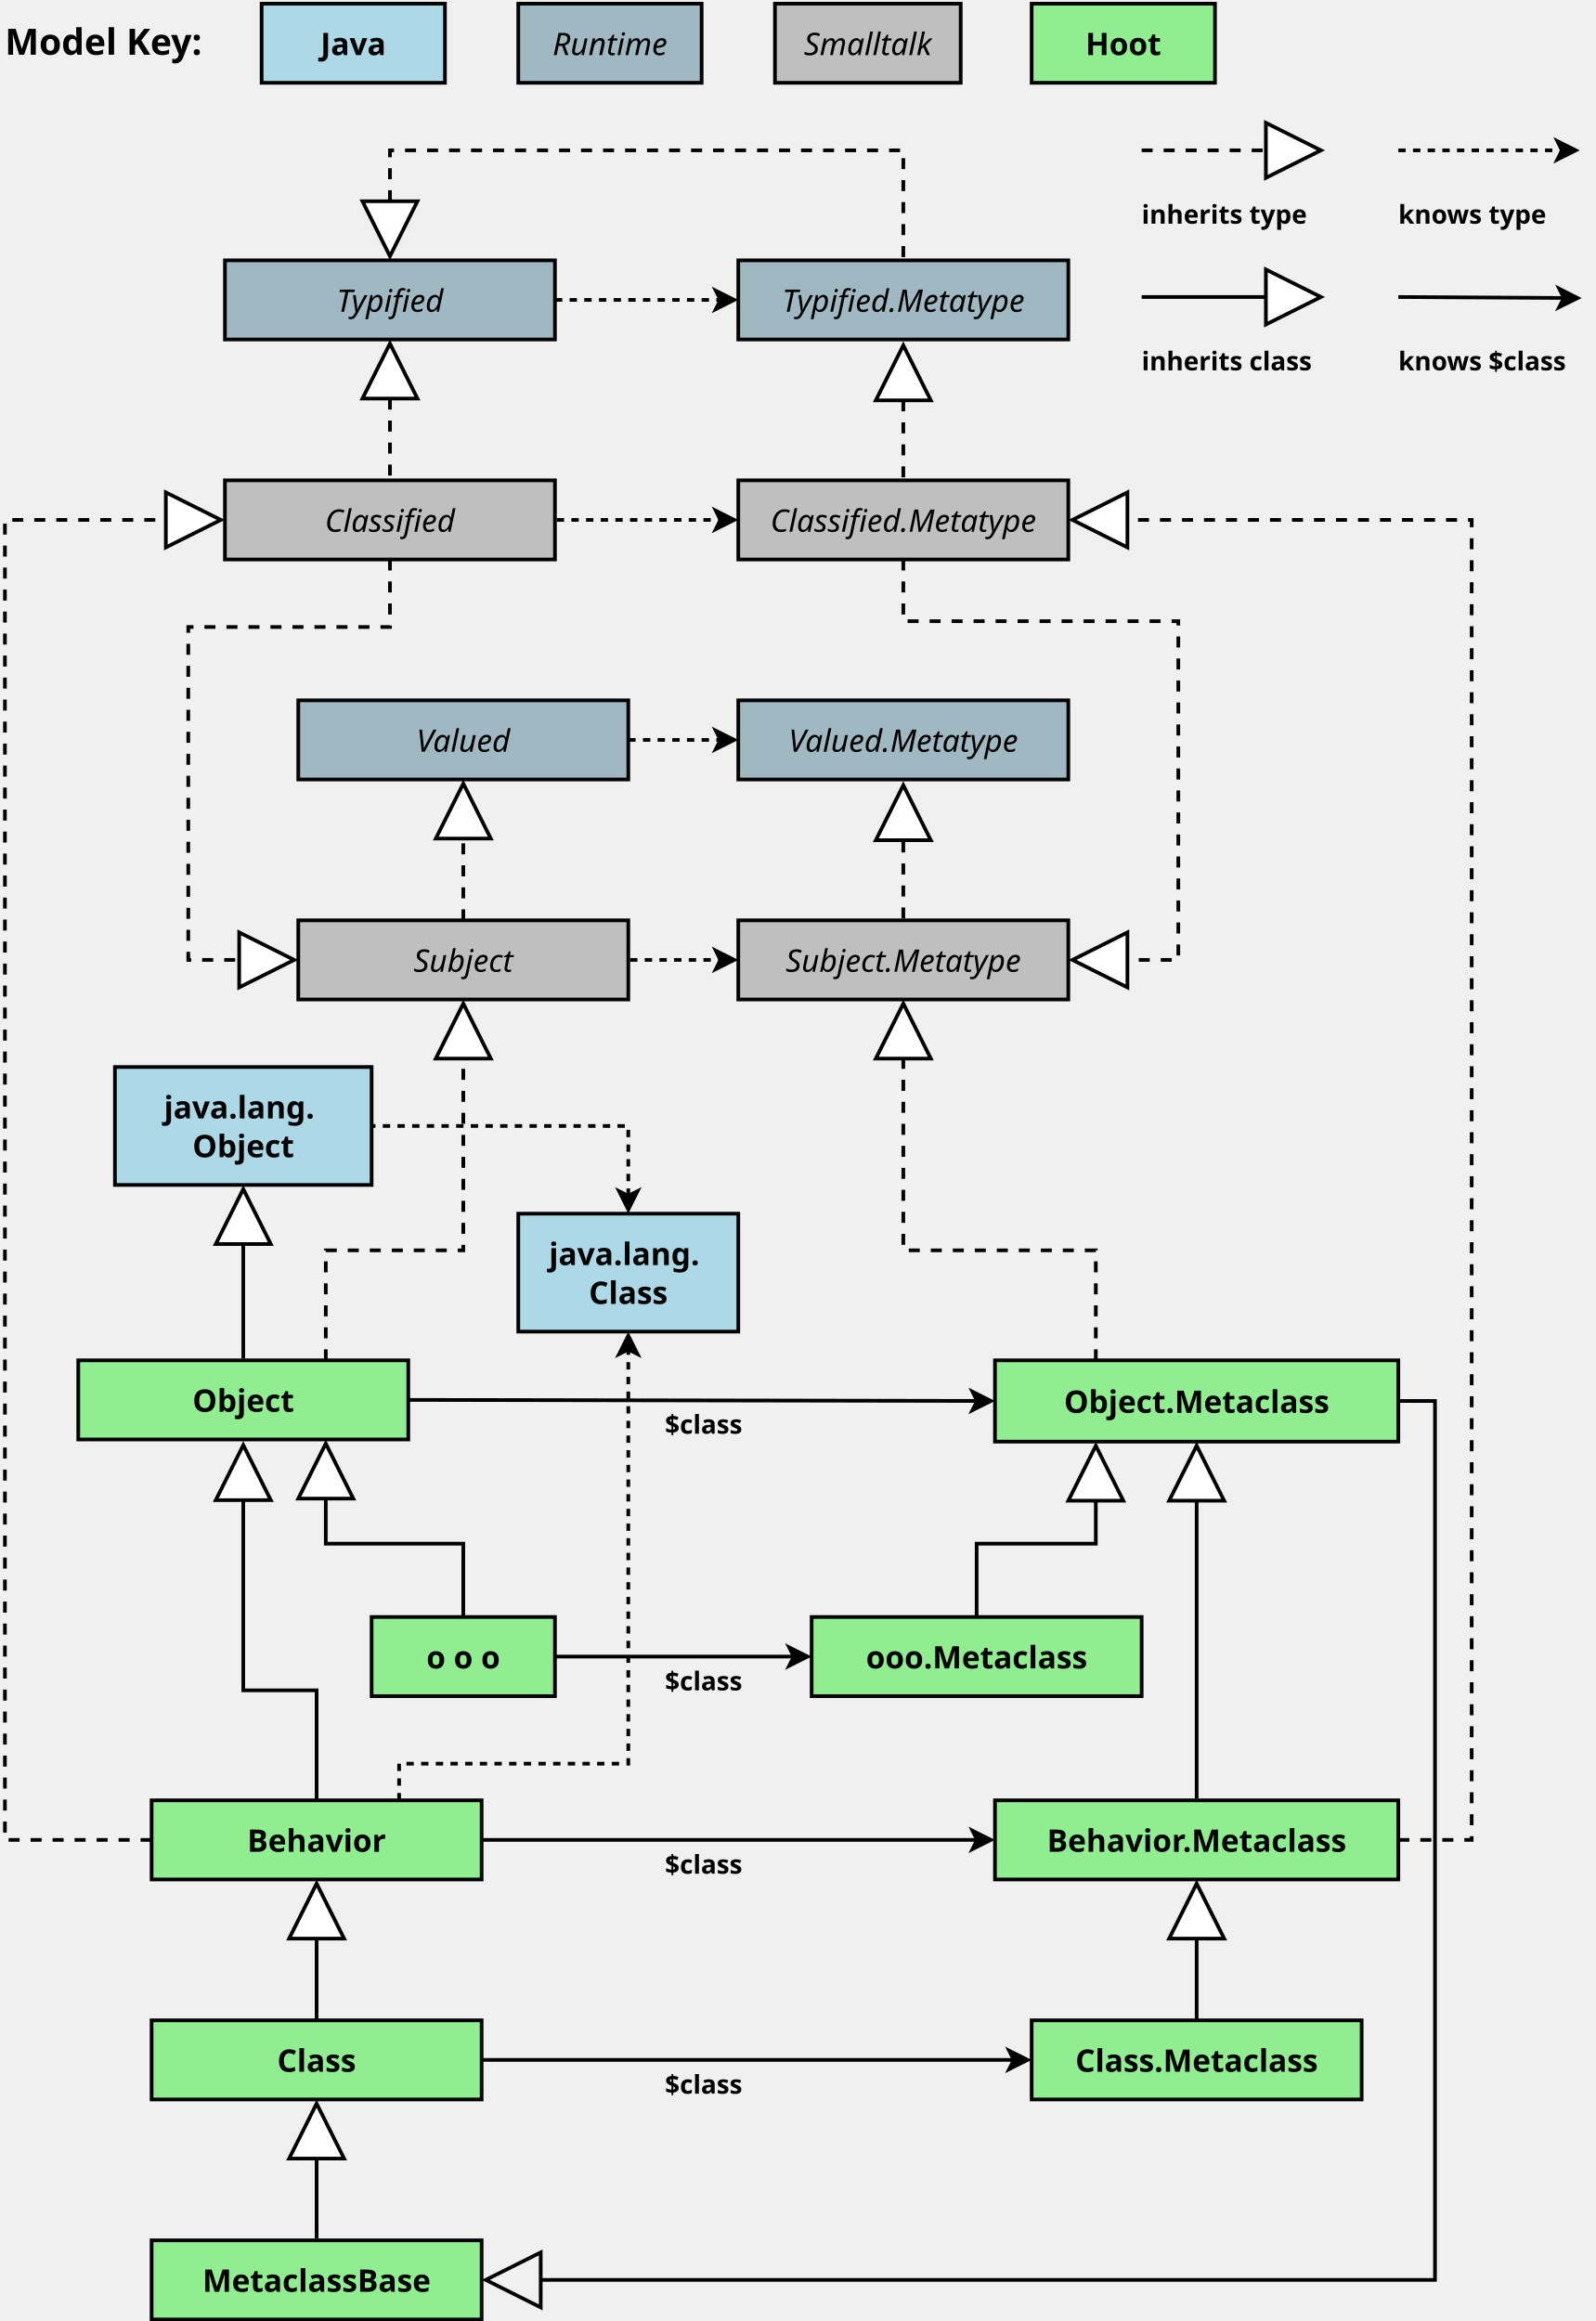
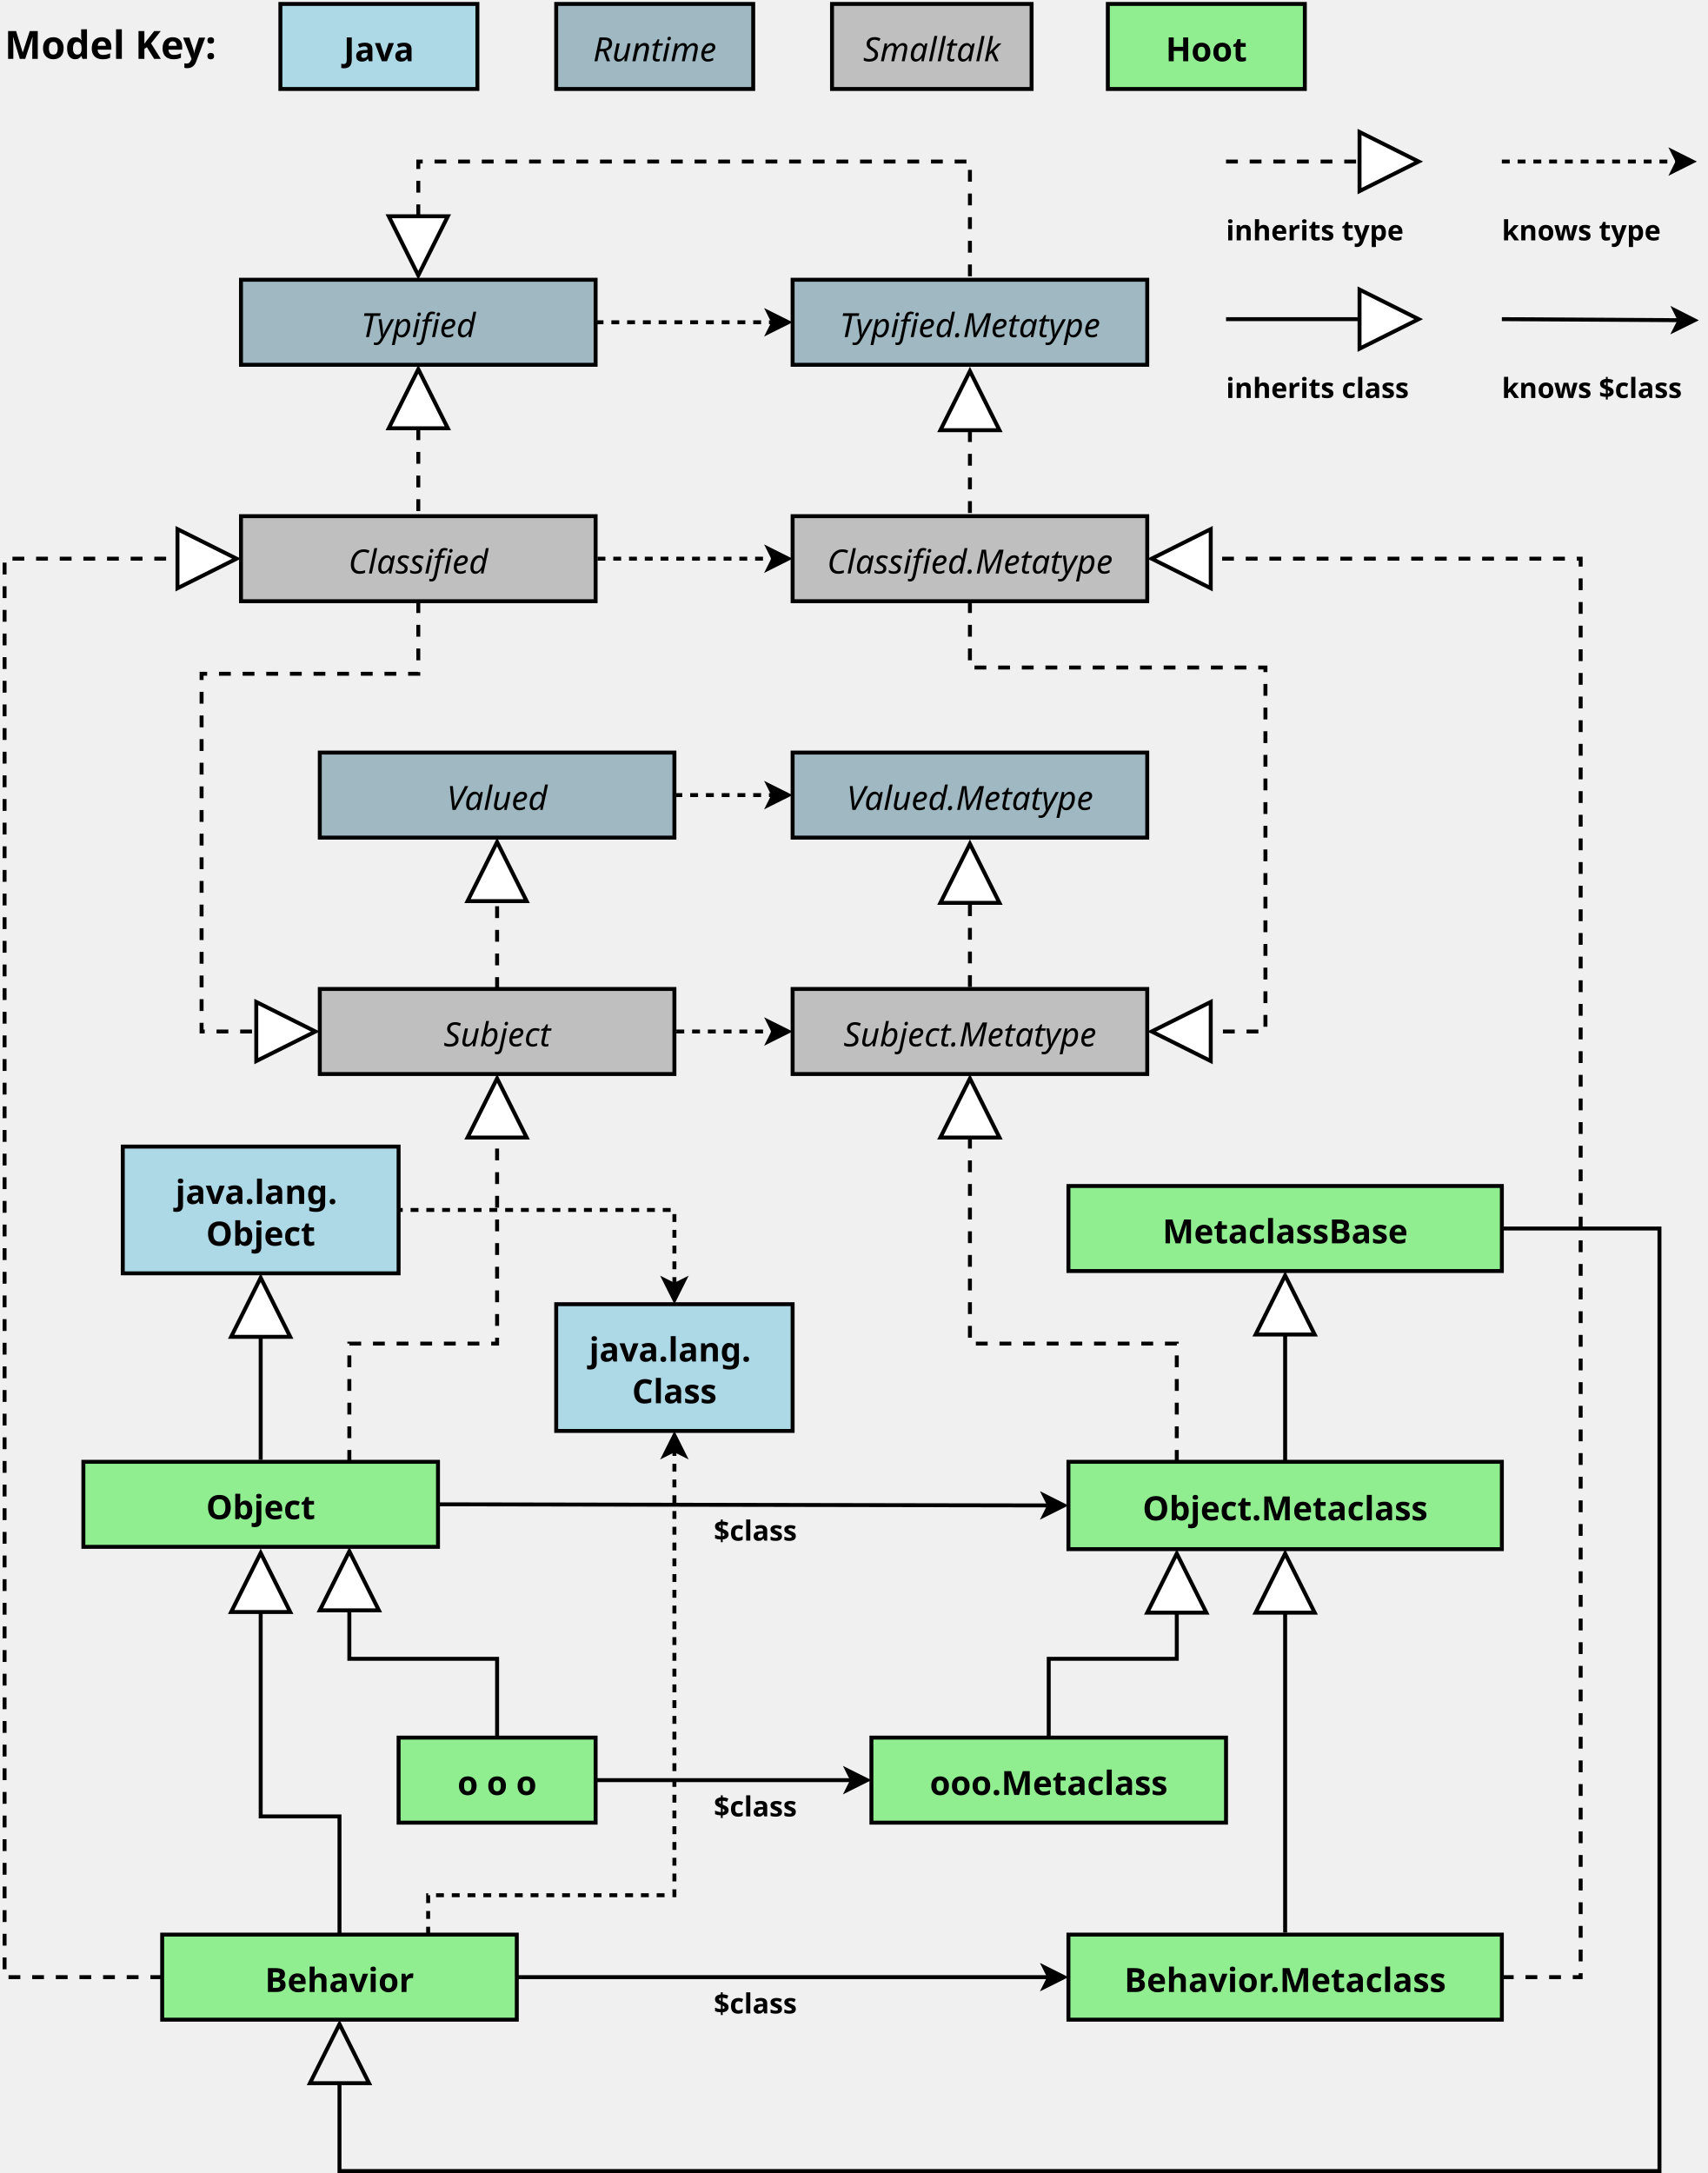
- <svg xmlns="http://www.w3.org/2000/svg" width="44cm" height="64cm" viewBox="179 -502 867 1266">
-   <g>
-     <polyline style="fill: none; fill-opacity:0; stroke-width: 2; stroke-dasharray: 6; stroke: #000000" points="940,501.583 980,501.583 980,-218.417 792.236,-218.417 " />
-     <polygon style="fill: #ffffff" points="792.236,-233.417 762.236,-218.417 792.236,-203.417 " />
-     <polygon style="fill: none; fill-opacity:0; stroke-width: 2; stroke: #000000" points="792.236,-233.417 762.236,-218.417 792.236,-203.417 " />
-   </g>
-   <g>
-     <polyline style="fill: none; fill-opacity:0; stroke-width: 2; stroke-dasharray: 4; stroke: #000000" points="395,480 395,460 520,460 520,234.069 " />
-     <polygon style="fill: #000000" points="520,226.569 525,236.569 520,234.069 515,236.569 " />
-     <polygon style="fill: none; fill-opacity:0; stroke-width: 2; stroke: #000000" points="520,226.569 525,236.569 520,234.069 515,236.569 " />
+ <svg xmlns="http://www.w3.org/2000/svg" width="44cm" height="56cm" viewBox="179 -502 864 1103">
+   <g>
+     <polyline style="fill: none; fill-opacity:0; stroke-width: 2; stroke-dasharray: 6; stroke: #000000" points="940,501.584 980,501.584 980,-218.416 792.236,-218.416 " />
+     <polygon style="fill: #ffffff" points="792.236,-233.416 762.236,-218.416 792.236,-203.416 " />
+     <polygon style="fill: none; fill-opacity:0; stroke-width: 2; stroke: #000000" points="792.236,-233.416 762.236,-218.416 792.236,-203.416 " />
+   </g>
+   <g>
+     <polyline style="fill: none; fill-opacity:0; stroke-width: 2; stroke-dasharray: 4; stroke: #000000" points="395,480 395,460 520,460 520,234.07 " />
+     <polygon style="fill: #000000" points="520,226.57 525,236.57 520,234.07 515,236.57 " />
+     <polygon style="fill: none; fill-opacity:0; stroke-width: 2; stroke: #000000" points="520,226.57 525,236.57 520,234.07 515,236.57 " />
  </g>
  <g>
    <polyline style="fill: none; fill-opacity:0; stroke-width: 2; stroke-dasharray: 4; stroke: #000000" points="520,150.264 520,112.167 380,112.167 " />
    <polygon style="fill: #000000" points="520,157.764 515,147.764 520,150.264 525,147.764 " />
    <polygon style="fill: none; fill-opacity:0; stroke-width: 2; stroke: #000000" points="520,157.764 515,147.764 520,150.264 525,147.764 " />
  </g>
  <g>
    <rect style="fill: #90ee90" x="260" y="480" width="180" height="43.167" />
    <rect style="fill: none; fill-opacity:0; stroke-width: 2; stroke: #000000" x="260" y="480" width="180" height="43.167" />
-     <text font-size="16.933" style="fill: #000000;text-anchor:middle;font-family:sans-serif;font-style:normal;font-weight:700" x="350" y="508.05">
-       <tspan x="350" y="508.05">Behavior</tspan>
+     <text font-size="16.933" style="fill: #000000;text-anchor:middle;font-family:sans-serif;font-style:normal;font-weight:700" x="350" y="509.1">
+       <tspan x="350" y="509.1">Behavior</tspan>
    </text>
  </g>
  <g>
    <rect style="fill: #bfbfbf" x="340" y="0" width="180" height="43.167" />
    <rect style="fill: none; fill-opacity:0; stroke-width: 2; stroke: #000000" x="340" y="0" width="180" height="43.167" />
-     <text font-size="16.933" style="fill: #000000;text-anchor:middle;font-family:sans-serif;font-style:italic;font-weight:normal" x="430" y="28.05">
-       <tspan x="430" y="28.05">Subject</tspan>
-     </text>
-   </g>
-   <g>
-     <rect style="fill: #90ee90" x="260" y="600" width="180" height="43.167" />
-     <rect style="fill: none; fill-opacity:0; stroke-width: 2; stroke: #000000" x="260" y="600" width="180" height="43.167" />
-     <text font-size="16.933" style="fill: #000000;text-anchor:middle;font-family:sans-serif;font-style:normal;font-weight:700" x="350" y="628.05">
-       <tspan x="350" y="628.05">Class</tspan>
+     <text font-size="16.933" style="fill: #000000;text-anchor:middle;font-family:sans-serif;font-style:italic;font-weight:normal" x="430" y="29.1">
+       <tspan x="430" y="29.1">Subject</tspan>
    </text>
  </g>
  <g>
    <rect style="fill: #90ee90" x="220" y="240" width="180" height="43.167" />
    <rect style="fill: none; fill-opacity:0; stroke-width: 2; stroke: #000000" x="220" y="240" width="180" height="43.167" />
-     <text font-size="16.933" style="fill: #000000;text-anchor:middle;font-family:sans-serif;font-style:normal;font-weight:700" x="310" y="268.05">
-       <tspan x="310" y="268.05">Object</tspan>
+     <text font-size="16.933" style="fill: #000000;text-anchor:middle;font-family:sans-serif;font-style:normal;font-weight:700" x="310" y="269.1">
+       <tspan x="310" y="269.1">Object</tspan>
    </text>
  </g>
  <g>
    <rect style="fill: #90ee90" x="720" y="240" width="220" height="44.333" />
    <rect style="fill: none; fill-opacity:0; stroke-width: 2; stroke: #000000" x="720" y="240" width="220" height="44.333" />
-     <text font-size="16.933" style="fill: #000000;text-anchor:middle;font-family:sans-serif;font-style:normal;font-weight:700" x="830" y="268.633">
-       <tspan x="830" y="268.633">Object.Metaclass</tspan>
+     <text font-size="16.933" style="fill: #000000;text-anchor:middle;font-family:sans-serif;font-style:normal;font-weight:700" x="830" y="269.683">
+       <tspan x="830" y="269.683">Object.Metaclass</tspan>
    </text>
  </g>
  <g>
    <rect style="fill: #add8e6" x="240" y="80" width="140" height="64.333" />
    <rect style="fill: none; fill-opacity:0; stroke-width: 2; stroke: #000000" x="240" y="80" width="140" height="64.333" />
-     <text font-size="16.933" style="fill: #000000;text-anchor:middle;font-family:sans-serif;font-style:normal;font-weight:700" x="310" y="108.05">
-       <tspan x="310" y="108.05">java.lang.</tspan>
-       <tspan x="310" y="129.217">Object</tspan>
+     <text font-size="16.933" style="fill: #000000;text-anchor:middle;font-family:sans-serif;font-style:normal;font-weight:700" x="310" y="109.1">
+       <tspan x="310" y="109.1">java.lang.</tspan>
+       <tspan x="310" y="130.267">Object</tspan>
    </text>
  </g>
  <g>
    <rect style="fill: #90ee90" x="380" y="380" width="100" height="43.167" />
    <rect style="fill: none; fill-opacity:0; stroke-width: 2; stroke: #000000" x="380" y="380" width="100" height="43.167" />
-     <text font-size="16.933" style="fill: #000000;text-anchor:middle;font-family:sans-serif;font-style:normal;font-weight:700" x="430" y="408.05">
-       <tspan x="430" y="408.05">o o o</tspan>
+     <text font-size="16.933" style="fill: #000000;text-anchor:middle;font-family:sans-serif;font-style:normal;font-weight:700" x="430" y="409.1">
+       <tspan x="430" y="409.1">o o o</tspan>
    </text>
  </g>
  <g>
    <polyline style="fill: none; fill-opacity:0; stroke-width: 2; stroke: #000000" points="310,238.993 310,200 310,200 310,176.569 " />
    <polygon style="fill: #ffffff" points="325,176.569 310,146.569 295,176.569 " />
    <polygon style="fill: none; fill-opacity:0; stroke-width: 2; stroke: #000000" points="325,176.569 310,146.569 295,176.569 " />
  </g>
  <g>
    <polyline style="fill: none; fill-opacity:0; stroke-width: 2; stroke: #000000" points="350,480 350,420 310,420 310,316.251 " />
    <polygon style="fill: #ffffff" points="325,316.251 310,286.251 295,316.251 " />
    <polygon style="fill: none; fill-opacity:0; stroke-width: 2; stroke: #000000" points="325,316.251 310,286.251 295,316.251 " />
  </g>
  <g>
    <rect style="fill: #90ee90" x="720" y="480" width="220" height="43.167" />
    <rect style="fill: none; fill-opacity:0; stroke-width: 2; stroke: #000000" x="720" y="480" width="220" height="43.167" />
-     <text font-size="16.933" style="fill: #000000;text-anchor:middle;font-family:sans-serif;font-style:normal;font-weight:700" x="830" y="508.05">
-       <tspan x="830" y="508.05">Behavior.Metaclass</tspan>
-     </text>
-   </g>
-   <g>
-     <polyline style="fill: none; fill-opacity:0; stroke-width: 2; stroke: #000000" points="830,479.003 830,360 830,360 830,316.569 " />
-     <polygon style="fill: #ffffff" points="845,316.569 830,286.569 815,316.569 " />
-     <polygon style="fill: none; fill-opacity:0; stroke-width: 2; stroke: #000000" points="845,316.569 830,286.569 815,316.569 " />
-   </g>
-   <g>
-     <polyline style="fill: none; fill-opacity:0; stroke-width: 2; stroke: #000000" points="350,600 350,560 350,560 350,555.402 " />
-     <polygon style="fill: #ffffff" points="365,555.402 350,525.402 335,555.402 " />
-     <polygon style="fill: none; fill-opacity:0; stroke-width: 2; stroke: #000000" points="365,555.402 350,525.402 335,555.402 " />
-   </g>
-   <g>
-     <rect style="fill: #90ee90" x="740" y="600" width="180" height="43.167" />
-     <rect style="fill: none; fill-opacity:0; stroke-width: 2; stroke: #000000" x="740" y="600" width="180" height="43.167" />
-     <text font-size="16.933" style="fill: #000000;text-anchor:middle;font-family:sans-serif;font-style:normal;font-weight:700" x="830" y="628.05">
-       <tspan x="830" y="628.05">Class.Metaclass</tspan>
-     </text>
-   </g>
-   <g>
-     <line style="fill: none; fill-opacity:0; stroke-width: 2; stroke: #000000" x1="440" y1="621.583" x2="730.264" y2="621.583" />
-     <polygon style="fill: #000000" points="737.764,621.583 727.764,626.583 730.264,621.583 727.764,616.583 " />
-     <polygon style="fill: none; fill-opacity:0; stroke-width: 2; stroke: #000000" points="737.764,621.583 727.764,626.583 730.264,621.583 727.764,616.583 " />
+     <text font-size="16.933" style="fill: #000000;text-anchor:middle;font-family:sans-serif;font-style:normal;font-weight:700" x="830" y="509.1">
+       <tspan x="830" y="509.1">Behavior.Metaclass</tspan>
+     </text>
+   </g>
+   <g>
+     <polyline style="fill: none; fill-opacity:0; stroke-width: 2; stroke: #000000" points="830,479.003 830,360 830,360 830,316.57 " />
+     <polygon style="fill: #ffffff" points="845,316.57 830,286.57 815,316.57 " />
+     <polygon style="fill: none; fill-opacity:0; stroke-width: 2; stroke: #000000" points="845,316.57 830,286.57 815,316.57 " />
  </g>
  <g>
    <rect style="fill: #bfbfbf" x="300" y="-240" width="180" height="43.167" />
    <rect style="fill: none; fill-opacity:0; stroke-width: 2; stroke: #000000" x="300" y="-240" width="180" height="43.167" />
-     <text font-size="16.933" style="fill: #000000;text-anchor:middle;font-family:sans-serif;font-style:italic;font-weight:normal" x="390" y="-211.95">
-       <tspan x="390" y="-211.95">Classified</tspan>
-     </text>
-   </g>
-   <g>
-     <polyline style="fill: none; fill-opacity:0; stroke-width: 2; stroke: #000000" points="830,600 830,580 830,580 830,555.403 " />
-     <polygon style="fill: #ffffff" points="845,555.403 830,525.403 815,555.403 " />
-     <polygon style="fill: none; fill-opacity:0; stroke-width: 2; stroke: #000000" points="845,555.403 830,525.403 815,555.403 " />
-   </g>
-   <g>
-     <line style="fill: none; fill-opacity:0; stroke-width: 2; stroke: #000000" x1="440" y1="501.584" x2="710.264" y2="501.583" />
-     <polygon style="fill: #000000" points="717.764,501.583 707.764,506.583 710.264,501.583 707.764,496.583 " />
-     <polygon style="fill: none; fill-opacity:0; stroke-width: 2; stroke: #000000" points="717.764,501.583 707.764,506.583 710.264,501.583 707.764,496.583 " />
-   </g>
-   <g>
-     <line style="fill: none; fill-opacity:0; stroke-width: 2; stroke: #000000" x1="400" y1="261.584" x2="710.264" y2="262.149" />
-     <polygon style="fill: #000000" points="717.764,262.163 707.755,267.144 710.264,262.149 707.773,257.144 " />
-     <polygon style="fill: none; fill-opacity:0; stroke-width: 2; stroke: #000000" points="717.764,262.163 707.755,267.144 710.264,262.149 707.773,257.144 " />
+     <text font-size="16.933" style="fill: #000000;text-anchor:middle;font-family:sans-serif;font-style:italic;font-weight:normal" x="390" y="-210.9">
+       <tspan x="390" y="-210.9">Classified</tspan>
+     </text>
+   </g>
+   <g>
+     <line style="fill: none; fill-opacity:0; stroke-width: 2; stroke: #000000" x1="440" y1="501.584" x2="710.264" y2="501.584" />
+     <polygon style="fill: #000000" points="717.764,501.584 707.764,506.584 710.264,501.584 707.764,496.584 " />
+     <polygon style="fill: none; fill-opacity:0; stroke-width: 2; stroke: #000000" points="717.764,501.584 707.764,506.584 710.264,501.584 707.764,496.584 " />
+   </g>
+   <g>
+     <line style="fill: none; fill-opacity:0; stroke-width: 2; stroke: #000000" x1="400" y1="261.584" x2="710.264" y2="262.148" />
+     <polygon style="fill: #000000" points="717.764,262.162 707.755,267.144 710.264,262.148 707.773,257.144 " />
+     <polygon style="fill: none; fill-opacity:0; stroke-width: 2; stroke: #000000" points="717.764,262.162 707.755,267.144 710.264,262.148 707.773,257.144 " />
  </g>
  <g>
    <polyline style="fill: none; fill-opacity:0; stroke-width: 2; stroke: #000000" points="430,380 430,340 355,340 355,315.402 " />
    <polygon style="fill: #ffffff" points="370,315.402 355,285.402 340,315.402 " />
    <polygon style="fill: none; fill-opacity:0; stroke-width: 2; stroke: #000000" points="370,315.402 355,285.402 340,315.402 " />
  </g>
  <g>
    <rect style="fill: #90ee90" x="620" y="380" width="180" height="43.167" />
    <rect style="fill: none; fill-opacity:0; stroke-width: 2; stroke: #000000" x="620" y="380" width="180" height="43.167" />
-     <text font-size="16.933" style="fill: #000000;text-anchor:middle;font-family:sans-serif;font-style:normal;font-weight:700" x="710" y="408.05">
-       <tspan x="710" y="408.05">ooo.Metaclass</tspan>
-     </text>
-   </g>
-   <g>
-     <line style="fill: none; fill-opacity:0; stroke-width: 2; stroke: #000000" x1="480" y1="401.584" x2="610.264" y2="401.583" />
-     <polygon style="fill: #000000" points="617.764,401.583 607.764,406.583 610.264,401.583 607.764,396.583 " />
-     <polygon style="fill: none; fill-opacity:0; stroke-width: 2; stroke: #000000" points="617.764,401.583 607.764,406.583 610.264,401.583 607.764,396.583 " />
-   </g>
-   <g>
-     <polyline style="fill: none; fill-opacity:0; stroke-width: 2; stroke: #000000" points="710,380 710,340 775,340 775,316.569 " />
-     <polygon style="fill: #ffffff" points="790,316.569 775,286.569 760,316.569 " />
-     <polygon style="fill: none; fill-opacity:0; stroke-width: 2; stroke: #000000" points="790,316.569 775,286.569 760,316.569 " />
+     <text font-size="16.933" style="fill: #000000;text-anchor:middle;font-family:sans-serif;font-style:normal;font-weight:700" x="710" y="409.1">
+       <tspan x="710" y="409.1">ooo.Metaclass</tspan>
+     </text>
+   </g>
+   <g>
+     <line style="fill: none; fill-opacity:0; stroke-width: 2; stroke: #000000" x1="480" y1="401.584" x2="610.264" y2="401.584" />
+     <polygon style="fill: #000000" points="617.764,401.584 607.764,406.584 610.264,401.584 607.764,396.584 " />
+     <polygon style="fill: none; fill-opacity:0; stroke-width: 2; stroke: #000000" points="617.764,401.584 607.764,406.584 610.264,401.584 607.764,396.584 " />
+   </g>
+   <g>
+     <polyline style="fill: none; fill-opacity:0; stroke-width: 2; stroke: #000000" points="710,380 710,340 775,340 775,316.57 " />
+     <polygon style="fill: #ffffff" points="790,316.57 775,286.57 760,316.57 " />
+     <polygon style="fill: none; fill-opacity:0; stroke-width: 2; stroke: #000000" points="790,316.57 775,286.57 760,316.57 " />
  </g>
  <g>
    <rect style="fill: #9fb8c1" x="340" y="-120" width="180" height="43.167" />
    <rect style="fill: none; fill-opacity:0; stroke-width: 2; stroke: #000000" x="340" y="-120" width="180" height="43.167" />
-     <text font-size="16.933" style="fill: #000000;text-anchor:middle;font-family:sans-serif;font-style:italic;font-weight:normal" x="430" y="-91.95">
-       <tspan x="430" y="-91.95">Valued</tspan>
+     <text font-size="16.933" style="fill: #000000;text-anchor:middle;font-family:sans-serif;font-style:italic;font-weight:normal" x="430" y="-90.9">
+       <tspan x="430" y="-90.9">Valued</tspan>
    </text>
  </g>
  <g>
    <rect style="fill: #9fb8c1" x="300" y="-360" width="180" height="43.167" />
    <rect style="fill: none; fill-opacity:0; stroke-width: 2; stroke: #000000" x="300" y="-360" width="180" height="43.167" />
-     <text font-size="16.933" style="fill: #000000;text-anchor:middle;font-family:sans-serif;font-style:italic;font-weight:normal" x="390" y="-331.95">
-       <tspan x="390" y="-331.95">Typified</tspan>
+     <text font-size="16.933" style="fill: #000000;text-anchor:middle;font-family:sans-serif;font-style:italic;font-weight:normal" x="390" y="-330.9">
+       <tspan x="390" y="-330.9">Typified</tspan>
    </text>
  </g>
  <g>
    <rect style="fill: #9fb8c1" x="460" y="-500" width="100" height="43.167" />
    <rect style="fill: none; fill-opacity:0; stroke-width: 2; stroke: #000000" x="460" y="-500" width="100" height="43.167" />
-     <text font-size="16.933" style="fill: #000000;text-anchor:middle;font-family:sans-serif;font-style:italic;font-weight:normal" x="510" y="-471.95">
-       <tspan x="510" y="-471.95">Runtime</tspan>
+     <text font-size="16.933" style="fill: #000000;text-anchor:middle;font-family:sans-serif;font-style:italic;font-weight:normal" x="510" y="-470.9">
+       <tspan x="510" y="-470.9">Runtime</tspan>
    </text>
  </g>
  <g>
    <rect style="fill: #bfbfbf" x="600" y="-500" width="101.3" height="43.167" />
    <rect style="fill: none; fill-opacity:0; stroke-width: 2; stroke: #000000" x="600" y="-500" width="101.3" height="43.167" />
-     <text font-size="16.933" style="fill: #000000;text-anchor:middle;font-family:sans-serif;font-style:italic;font-weight:normal" x="650.65" y="-471.95">
-       <tspan x="650.65" y="-471.95">Smalltalk</tspan>
+     <text font-size="16.933" style="fill: #000000;text-anchor:middle;font-family:sans-serif;font-style:italic;font-weight:normal" x="650.65" y="-470.9">
+       <tspan x="650.65" y="-470.9">Smalltalk</tspan>
    </text>
  </g>
  <g>
    <rect style="fill: #add8e6" x="320" y="-500" width="100" height="43.167" />
    <rect style="fill: none; fill-opacity:0; stroke-width: 2; stroke: #000000" x="320" y="-500" width="100" height="43.167" />
-     <text font-size="16.933" style="fill: #000000;text-anchor:middle;font-family:sans-serif;font-style:normal;font-weight:700" x="370" y="-471.95">
-       <tspan x="370" y="-471.95">Java</tspan>
+     <text font-size="16.933" style="fill: #000000;text-anchor:middle;font-family:sans-serif;font-style:normal;font-weight:700" x="370" y="-470.9">
+       <tspan x="370" y="-470.9">Java</tspan>
    </text>
  </g>
  <g>
    <rect style="fill: #90ee90" x="740" y="-500" width="100" height="43.167" />
    <rect style="fill: none; fill-opacity:0; stroke-width: 2; stroke: #000000" x="740" y="-500" width="100" height="43.167" />
-     <text font-size="16.933" style="fill: #000000;text-anchor:middle;font-family:sans-serif;font-style:normal;font-weight:700" x="790" y="-471.95">
-       <tspan x="790" y="-471.95">Hoot</tspan>
+     <text font-size="16.933" style="fill: #000000;text-anchor:middle;font-family:sans-serif;font-style:normal;font-weight:700" x="790" y="-470.9">
+       <tspan x="790" y="-470.9">Hoot</tspan>
    </text>
  </g>
  <g>
    <rect style="fill: #9fb8c1" x="580" y="-360" width="180" height="43.167" />
    <rect style="fill: none; fill-opacity:0; stroke-width: 2; stroke: #000000" x="580" y="-360" width="180" height="43.167" />
-     <text font-size="16.933" style="fill: #000000;text-anchor:middle;font-family:sans-serif;font-style:italic;font-weight:normal" x="670" y="-331.95">
-       <tspan x="670" y="-331.95">Typified.Metatype</tspan>
+     <text font-size="16.933" style="fill: #000000;text-anchor:middle;font-family:sans-serif;font-style:italic;font-weight:normal" x="670" y="-330.9">
+       <tspan x="670" y="-330.9">Typified.Metatype</tspan>
    </text>
  </g>
  <g>
    <rect style="fill: #9fb8c1" x="580" y="-120" width="180" height="43.167" />
    <rect style="fill: none; fill-opacity:0; stroke-width: 2; stroke: #000000" x="580" y="-120" width="180" height="43.167" />
-     <text font-size="16.933" style="fill: #000000;text-anchor:middle;font-family:sans-serif;font-style:italic;font-weight:normal" x="670" y="-91.95">
-       <tspan x="670" y="-91.95">Valued.Metatype</tspan>
+     <text font-size="16.933" style="fill: #000000;text-anchor:middle;font-family:sans-serif;font-style:italic;font-weight:normal" x="670" y="-90.9">
+       <tspan x="670" y="-90.9">Valued.Metatype</tspan>
    </text>
  </g>
  <g>
    <rect style="fill: #bfbfbf" x="580" y="-240" width="180" height="43.167" />
    <rect style="fill: none; fill-opacity:0; stroke-width: 2; stroke: #000000" x="580" y="-240" width="180" height="43.167" />
-     <text font-size="16.933" style="fill: #000000;text-anchor:middle;font-family:sans-serif;font-style:italic;font-weight:normal" x="670" y="-211.95">
-       <tspan x="670" y="-211.95">Classified.Metatype</tspan>
+     <text font-size="16.933" style="fill: #000000;text-anchor:middle;font-family:sans-serif;font-style:italic;font-weight:normal" x="670" y="-210.9">
+       <tspan x="670" y="-210.9">Classified.Metatype</tspan>
    </text>
  </g>
  <g>
    <rect style="fill: #bfbfbf" x="580" y="0" width="180" height="43.167" />
    <rect style="fill: none; fill-opacity:0; stroke-width: 2; stroke: #000000" x="580" y="0" width="180" height="43.167" />
-     <text font-size="16.933" style="fill: #000000;text-anchor:middle;font-family:sans-serif;font-style:italic;font-weight:normal" x="670" y="28.05">
-       <tspan x="670" y="28.05">Subject.Metatype</tspan>
-     </text>
-   </g>
-   <g>
-     <polyline style="fill: none; fill-opacity:0; stroke-width: 2; stroke-dasharray: 6; stroke: #000000" points="260,501.583 180,501.583 180,-218.416 267.764,-218.416 " />
+     <text font-size="16.933" style="fill: #000000;text-anchor:middle;font-family:sans-serif;font-style:italic;font-weight:normal" x="670" y="29.1">
+       <tspan x="670" y="29.1">Subject.Metatype</tspan>
+     </text>
+   </g>
+   <g>
+     <polyline style="fill: none; fill-opacity:0; stroke-width: 2; stroke-dasharray: 6; stroke: #000000" points="260,501.584 180,501.584 180,-218.416 267.764,-218.416 " />
    <polygon style="fill: #ffffff" points="267.764,-203.416 297.764,-218.416 267.764,-233.416 " />
    <polygon style="fill: none; fill-opacity:0; stroke-width: 2; stroke: #000000" points="267.764,-203.416 297.764,-218.416 267.764,-233.416 " />
  </g>
  <g>
    <line style="fill: none; fill-opacity:0; stroke-width: 2; stroke-dasharray: 4; stroke: #000000" x1="520.985" y1="21.583" x2="570.264" y2="21.583" />
    <polygon style="fill: #000000" points="577.764,21.583 567.764,26.583 570.264,21.583 567.764,16.583 " />
    <polygon style="fill: none; fill-opacity:0; stroke-width: 2; stroke: #000000" points="577.764,21.583 567.764,26.583 570.264,21.583 567.764,16.583 " />
  </g>
  <g>
    <line style="fill: none; fill-opacity:0; stroke-width: 2; stroke-dasharray: 4; stroke: #000000" x1="480.964" y1="-218.416" x2="570.264" y2="-218.416" />
    <polygon style="fill: #000000" points="577.764,-218.416 567.764,-213.416 570.264,-218.416 567.764,-223.416 " />
    <polygon style="fill: none; fill-opacity:0; stroke-width: 2; stroke: #000000" points="577.764,-218.416 567.764,-213.416 570.264,-218.416 567.764,-223.416 " />
  </g>
  <g>
    <line style="fill: none; fill-opacity:0; stroke-width: 2; stroke-dasharray: 4; stroke: #000000" x1="520" y1="-98.417" x2="570.264" y2="-98.417" />
    <polygon style="fill: #000000" points="577.764,-98.417 567.764,-93.417 570.264,-98.417 567.764,-103.417 " />
    <polygon style="fill: none; fill-opacity:0; stroke-width: 2; stroke: #000000" points="577.764,-98.417 567.764,-93.417 570.264,-98.417 567.764,-103.417 " />
  </g>
  <g>
    <rect style="fill: #add8e6" x="460" y="160" width="120" height="64.333" />
    <rect style="fill: none; fill-opacity:0; stroke-width: 2; stroke: #000000" x="460" y="160" width="120" height="64.333" />
-     <text font-size="16.933" style="fill: #000000;text-anchor:middle;font-family:sans-serif;font-style:normal;font-weight:700" x="520" y="188.05">
-       <tspan x="520" y="188.05">java.lang.</tspan>
-       <tspan x="520" y="209.217">Class</tspan>
+     <text font-size="16.933" style="fill: #000000;text-anchor:middle;font-family:sans-serif;font-style:normal;font-weight:700" x="520" y="189.1">
+       <tspan x="520" y="189.1">java.lang.</tspan>
+       <tspan x="520" y="210.267">Class</tspan>
    </text>
  </g>
  <text font-size="14.111" style="fill: #000000;text-anchor:start;font-family:sans-serif;font-style:normal;font-weight:700" x="540" y="520">
    <tspan x="540" y="520">$class</tspan>
  </text>
  <text font-size="14.111" style="fill: #000000;text-anchor:start;font-family:sans-serif;font-style:normal;font-weight:700" x="540" y="280">
    <tspan x="540" y="280">$class</tspan>
  </text>
-   <text font-size="14.111" style="fill: #000000;text-anchor:start;font-family:sans-serif;font-style:normal;font-weight:700" x="540" y="640">
-     <tspan x="540" y="640">$class</tspan>
-   </text>
  <g>
    <polyline style="fill: none; fill-opacity:0; stroke-width: 2; stroke-dasharray: 6; stroke: #000000" points="430,0 430,-40 430,-40 430,-44.597 " />
    <polygon style="fill: #ffffff" points="445,-44.597 430,-74.597 415,-44.597 " />
    <polygon style="fill: none; fill-opacity:0; stroke-width: 2; stroke: #000000" points="445,-44.597 430,-74.597 415,-44.597 " />
  </g>
  <g>
    <polyline style="fill: none; fill-opacity:0; stroke-width: 2; stroke-dasharray: 6; stroke: #000000" points="670,-1.007 670,-40 670,-40 670,-43.704 " />
    <polygon style="fill: #ffffff" points="685,-43.704 670,-73.704 655,-43.704 " />
    <polygon style="fill: none; fill-opacity:0; stroke-width: 2; stroke: #000000" points="685,-43.704 670,-73.704 655,-43.704 " />
  </g>
  <g>
    <polyline style="fill: none; fill-opacity:0; stroke-width: 2; stroke-dasharray: 6; stroke: #000000" points="355,240 355,180 430,180 430,75.403 " />
    <polygon style="fill: #ffffff" points="445,75.403 430,45.403 415,75.403 " />
    <polygon style="fill: none; fill-opacity:0; stroke-width: 2; stroke: #000000" points="445,75.403 430,45.403 415,75.403 " />
  </g>
  <g>
    <line style="fill: none; fill-opacity:0; stroke-width: 2; stroke-dasharray: 4; stroke: #000000" x1="480" y1="-338.416" x2="570.264" y2="-338.416" />
    <polygon style="fill: #000000" points="577.764,-338.416 567.764,-333.416 570.264,-338.416 567.764,-343.416 " />
    <polygon style="fill: none; fill-opacity:0; stroke-width: 2; stroke: #000000" points="577.764,-338.416 567.764,-333.416 570.264,-338.416 567.764,-343.416 " />
  </g>
  <g>
    <polyline style="fill: none; fill-opacity:0; stroke-width: 2; stroke-dasharray: 6; stroke: #000000" points="390,-284.598 390,-260 390,-260 390,-240 " />
    <polygon style="fill: #ffffff" points="405,-284.598 390,-314.598 375,-284.598 " />
    <polygon style="fill: none; fill-opacity:0; stroke-width: 2; stroke: #000000" points="405,-284.598 390,-314.598 375,-284.598 " />
  </g>
  <g>
    <polyline style="fill: none; fill-opacity:0; stroke-width: 2; stroke-dasharray: 6; stroke: #000000" points="775,240 775,180 670,180 670,75.403 " />
    <polygon style="fill: #ffffff" points="685,75.403 670,45.403 655,75.403 " />
    <polygon style="fill: none; fill-opacity:0; stroke-width: 2; stroke: #000000" points="685,75.403 670,45.403 655,75.403 " />
  </g>
  <g>
-     <polyline style="fill: none; fill-opacity:0; stroke-width: 2; stroke: #000000" points="940,262.167 960,262.167 960,741.583 472.236,741.583 " />
-     <polygon style="fill: none; fill-opacity:0; stroke-width: 2; stroke: #000000" points="472.236,726.583 442.236,741.583 472.236,756.583 " />
-   </g>
-   <text font-size="19.756" style="fill: #000000;text-anchor:start;font-family:sans-serif;font-style:normal;font-weight:700" x="180" y="-472.15">
-     <tspan x="180" y="-472.15">Model Key:</tspan>
+     <polyline style="fill: none; fill-opacity:0; stroke-width: 2; stroke: #000000" points="940,121.583 1020,121.583 1020,600 350,600 350,555.403 " />
+     <polygon style="fill: none; fill-opacity:0; stroke-width: 2; stroke: #000000" points="365,555.403 350,525.403 335,555.403 " />
+   </g>
+   <text font-size="19.756" style="fill: #000000;text-anchor:start;font-family:sans-serif;font-style:normal;font-weight:700" x="180" y="-472.125">
+     <tspan x="180" y="-472.125">Model Key:</tspan>
  </text>
  <g>
    <g>
      <line style="fill: none; fill-opacity:0; stroke-width: 2; stroke-dasharray: 4; stroke: #000000" x1="940" y1="-420" x2="1029.26" y2="-420" />
      <polygon style="fill: #000000" points="1036.76,-420 1026.76,-415 1029.26,-420 1026.76,-425 " />
      <polygon style="fill: none; fill-opacity:0; stroke-width: 2; stroke: #000000" points="1036.76,-420 1026.76,-415 1029.26,-420 1026.76,-425 " />
    </g>
    <text font-size="14.111" style="fill: #000000;text-anchor:start;font-family:sans-serif;font-style:normal;font-weight:700" x="940" y="-380">
      <tspan x="940" y="-380">knows type</tspan>
    </text>
  </g>
  <g>
    <g>
      <line style="fill: none; fill-opacity:0; stroke-width: 2; stroke: #000000" x1="940" y1="-340" x2="1030.26" y2="-339.475" />
      <polygon style="fill: #000000" points="1037.76,-339.431 1027.74,-334.489 1030.26,-339.475 1027.79,-344.489 " />
      <polygon style="fill: none; fill-opacity:0; stroke-width: 2; stroke: #000000" points="1037.76,-339.431 1027.74,-334.489 1030.26,-339.475 1027.79,-344.489 " />
    </g>
    <text font-size="14.111" style="fill: #000000;text-anchor:start;font-family:sans-serif;font-style:normal;font-weight:700" x="940" y="-300">
      <tspan x="940" y="-300">knows $class</tspan>
    </text>
  </g>
  <g>
    <g>
      <polyline style="fill: none; fill-opacity:0; stroke-width: 2; stroke: #000000" points="800,-340 800,-340 867.764,-340 " />
      <polygon style="fill: #ffffff" points="867.764,-325 897.764,-340 867.764,-355 " />
      <polygon style="fill: none; fill-opacity:0; stroke-width: 2; stroke: #000000" points="867.764,-325 897.764,-340 867.764,-355 " />
    </g>
    <text font-size="14.111" style="fill: #000000;text-anchor:start;font-family:sans-serif;font-style:normal;font-weight:700" x="800" y="-300">
      <tspan x="800" y="-300">inherits class</tspan>
    </text>
  </g>
  <g>
    <g>
      <polyline style="fill: none; fill-opacity:0; stroke-width: 2; stroke-dasharray: 6; stroke: #000000" points="800,-420 800,-420 867.764,-420 " />
      <polygon style="fill: #ffffff" points="867.764,-405 897.764,-420 867.764,-435 " />
      <polygon style="fill: none; fill-opacity:0; stroke-width: 2; stroke: #000000" points="867.764,-405 897.764,-420 867.764,-435 " />
    </g>
    <text font-size="14.111" style="fill: #000000;text-anchor:start;font-family:sans-serif;font-style:normal;font-weight:700" x="800" y="-380">
      <tspan x="800" y="-380">inherits type</tspan>
    </text>
  </g>
  <g>
    <polyline style="fill: none; fill-opacity:0; stroke-width: 2; stroke-dasharray: 6; stroke: #000000" points="390,-392.236 390,-420 670,-420 670,-360 " />
    <polygon style="fill: #ffffff" points="375,-392.236 390,-362.236 405,-392.236 " />
    <polygon style="fill: none; fill-opacity:0; stroke-width: 2; stroke: #000000" points="375,-392.236 390,-362.236 405,-392.236 " />
  </g>
  <g>
    <polyline style="fill: none; fill-opacity:0; stroke-width: 2; stroke-dasharray: 6; stroke: #000000" points="390,-196.833 390,-160 280,-160 280,21.583 307.764,21.583 " />
    <polygon style="fill: #ffffff" points="307.764,36.583 337.764,21.583 307.764,6.583 " />
    <polygon style="fill: none; fill-opacity:0; stroke-width: 2; stroke: #000000" points="307.764,36.583 337.764,21.583 307.764,6.583 " />
  </g>
  <g>
    <polyline style="fill: none; fill-opacity:0; stroke-width: 2; stroke-dasharray: 6; stroke: #000000" points="670,-283.628 670,-260 670,-260 670,-240 " />
    <polygon style="fill: #ffffff" points="685,-283.628 670,-313.628 655,-283.628 " />
    <polygon style="fill: none; fill-opacity:0; stroke-width: 2; stroke: #000000" points="685,-283.628 670,-313.628 655,-283.628 " />
  </g>
  <g>
-     <rect style="fill: #90ee90" x="260" y="720" width="180" height="43.167" />
-     <rect style="fill: none; fill-opacity:0; stroke-width: 2; stroke: #000000" x="260" y="720" width="180" height="43.167" />
-     <text font-size="16.933" style="fill: #000000;text-anchor:middle;font-family:sans-serif;font-style:normal;font-weight:700" x="350" y="748.05">
-       <tspan x="350" y="748.05">MetaclassBase</tspan>
-     </text>
-   </g>
-   <g>
-     <polyline style="fill: none; fill-opacity:0; stroke-width: 2; stroke: #000000" points="350,718.993 350,680 350,680 350,675.403 " />
-     <polygon style="fill: #ffffff" points="365,675.403 350,645.403 335,675.403 " />
-     <polygon style="fill: none; fill-opacity:0; stroke-width: 2; stroke: #000000" points="365,675.403 350,645.403 335,675.403 " />
+     <rect style="fill: #90ee90" x="720" y="100" width="220" height="43.167" />
+     <rect style="fill: none; fill-opacity:0; stroke-width: 2; stroke: #000000" x="720" y="100" width="220" height="43.167" />
+     <text font-size="16.933" style="fill: #000000;text-anchor:middle;font-family:sans-serif;font-style:normal;font-weight:700" x="830" y="129.1">
+       <tspan x="830" y="129.1">MetaclassBase</tspan>
+     </text>
+   </g>
+   <g>
+     <polyline style="fill: none; fill-opacity:0; stroke-width: 2; stroke: #000000" points="830,240 830,201.007 830,201.007 830,175.403 " />
+     <polygon style="fill: #ffffff" points="845,175.403 830,145.403 815,175.403 " />
+     <polygon style="fill: none; fill-opacity:0; stroke-width: 2; stroke: #000000" points="845,175.403 830,145.403 815,175.403 " />
  </g>
  <g>
    <polyline style="fill: none; fill-opacity:0; stroke-width: 2; stroke-dasharray: 6; stroke: #000000" points="670,-196.833 670,-163.167 820,-163.167 820,21.583 792.236,21.583 " />
    <polygon style="fill: #ffffff" points="792.236,6.583 762.236,21.583 792.236,36.583 " />
    <polygon style="fill: none; fill-opacity:0; stroke-width: 2; stroke: #000000" points="792.236,6.583 762.236,21.583 792.236,36.583 " />
  </g>
  <text font-size="14.111" style="fill: #000000;text-anchor:start;font-family:sans-serif;font-style:normal;font-weight:700" x="540" y="420">
    <tspan x="540" y="420">$class</tspan>
  </text>
</svg>
